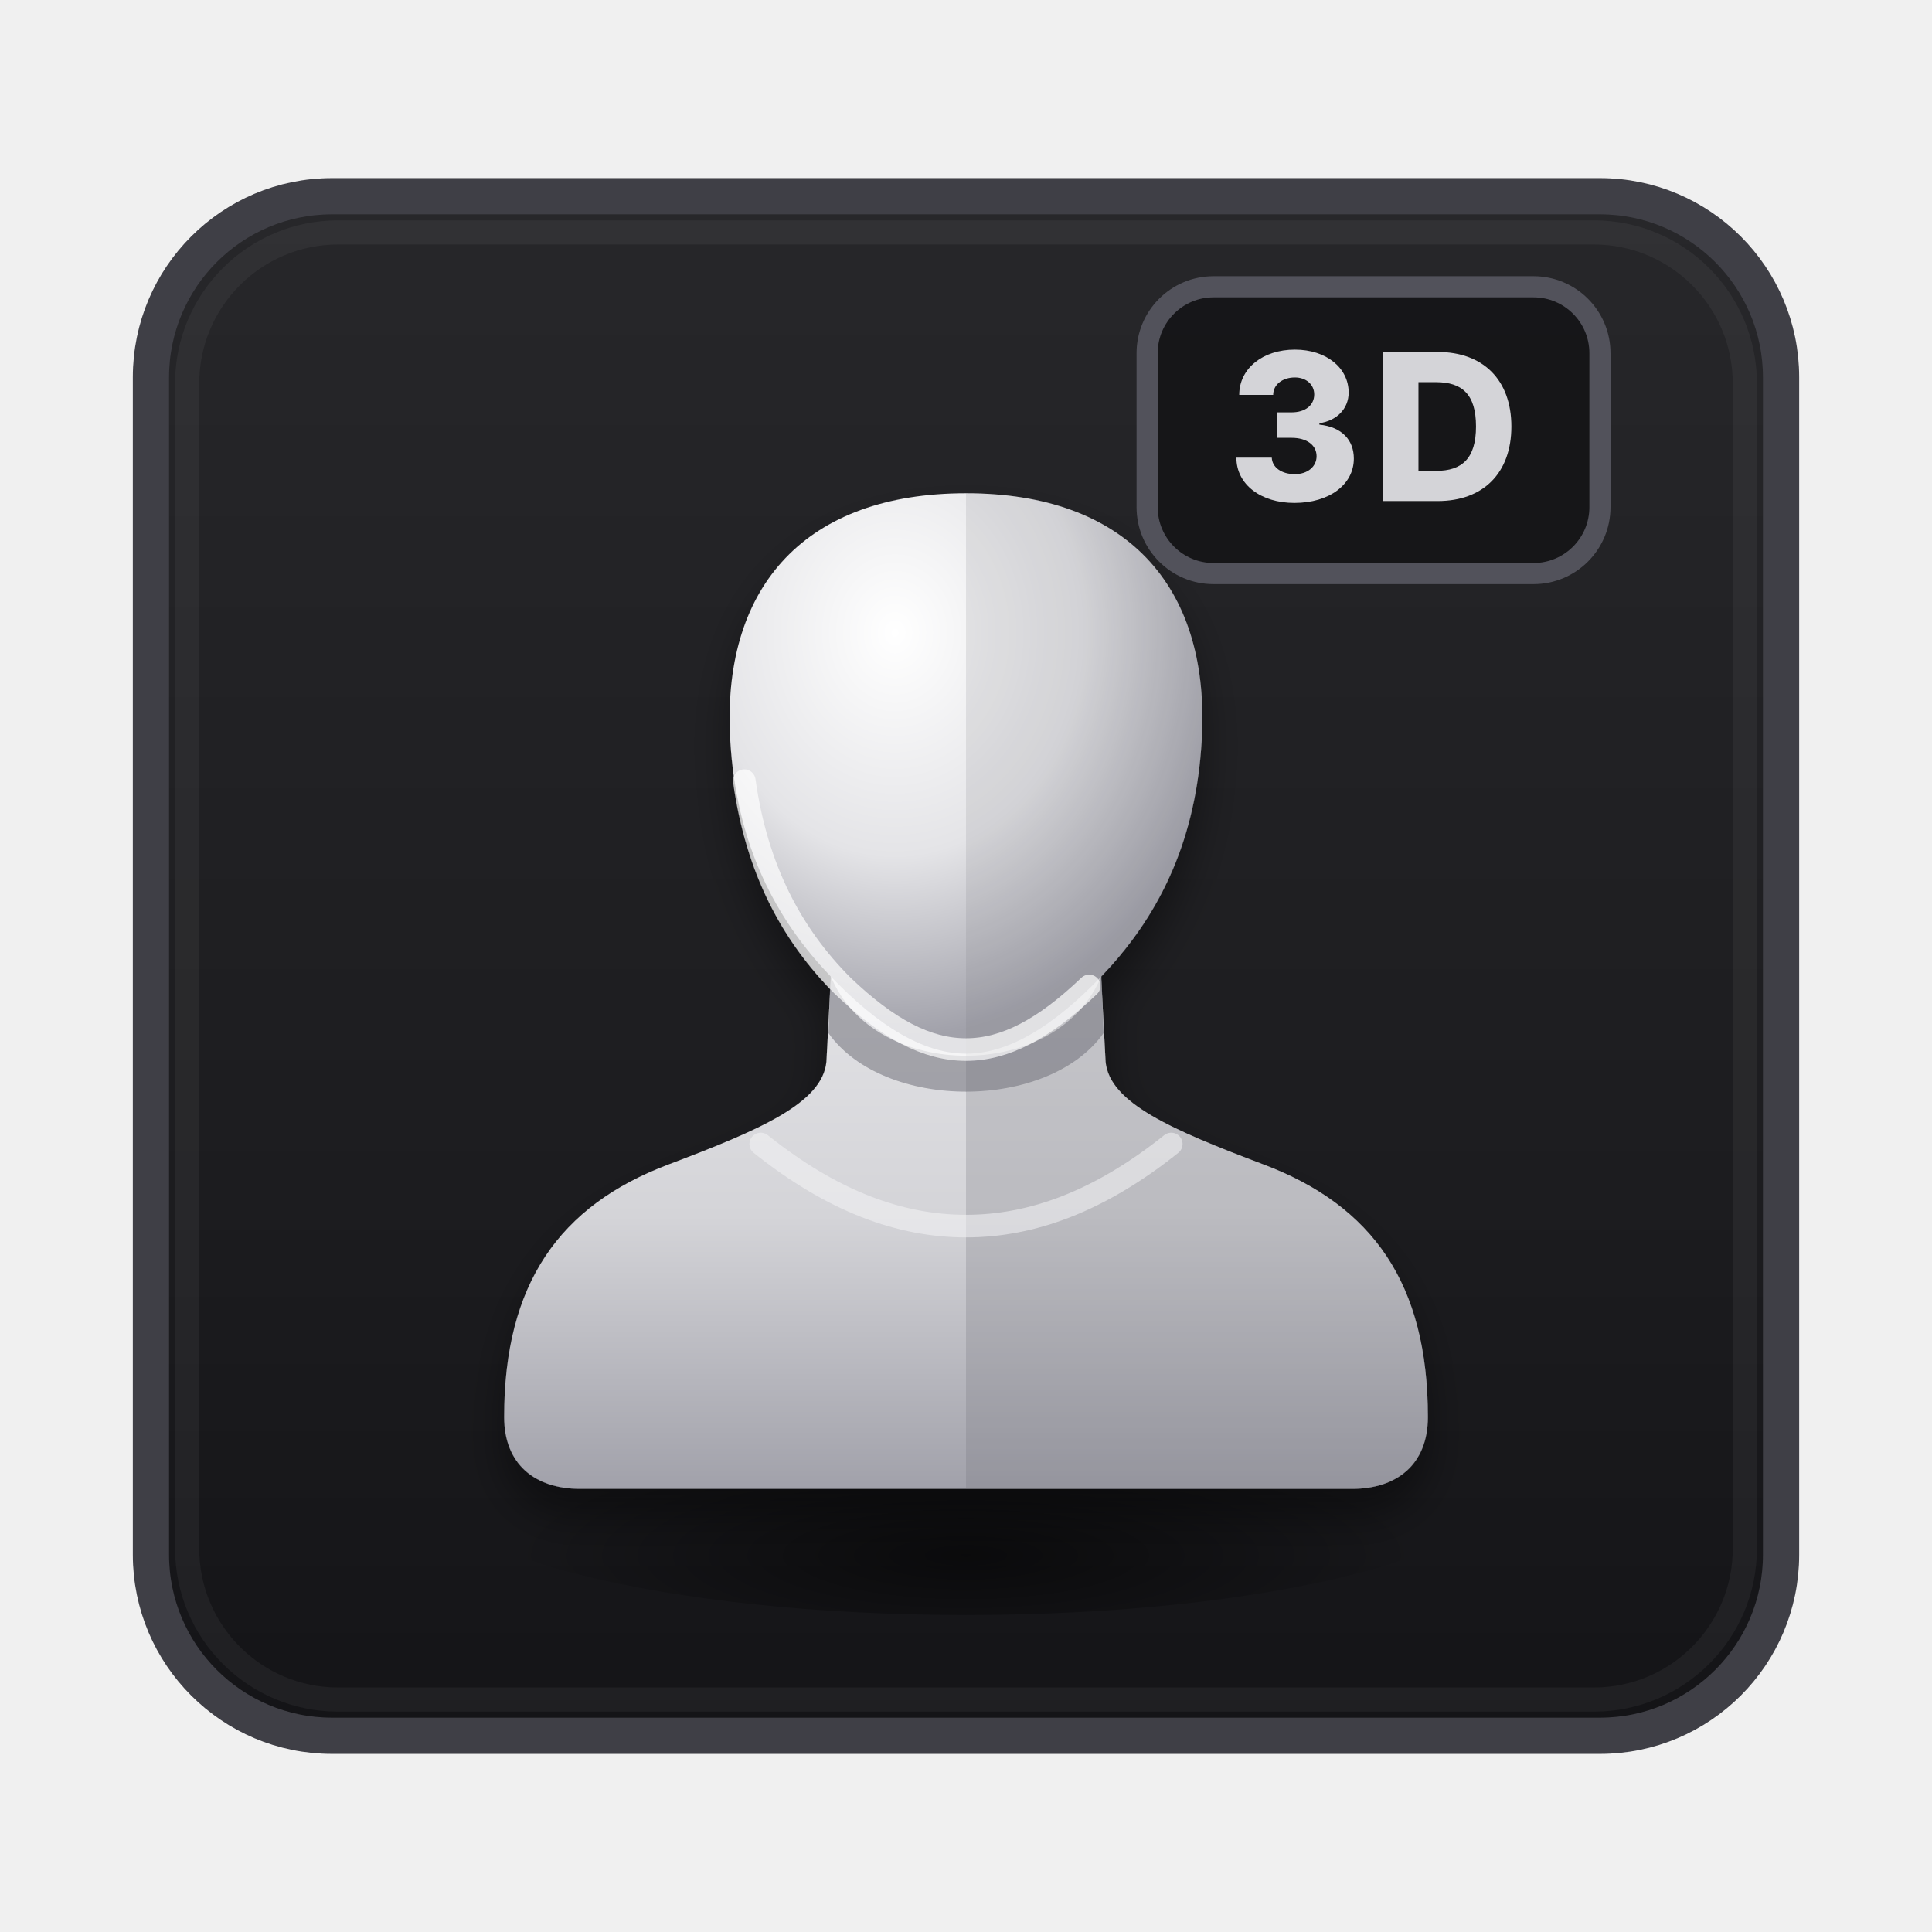
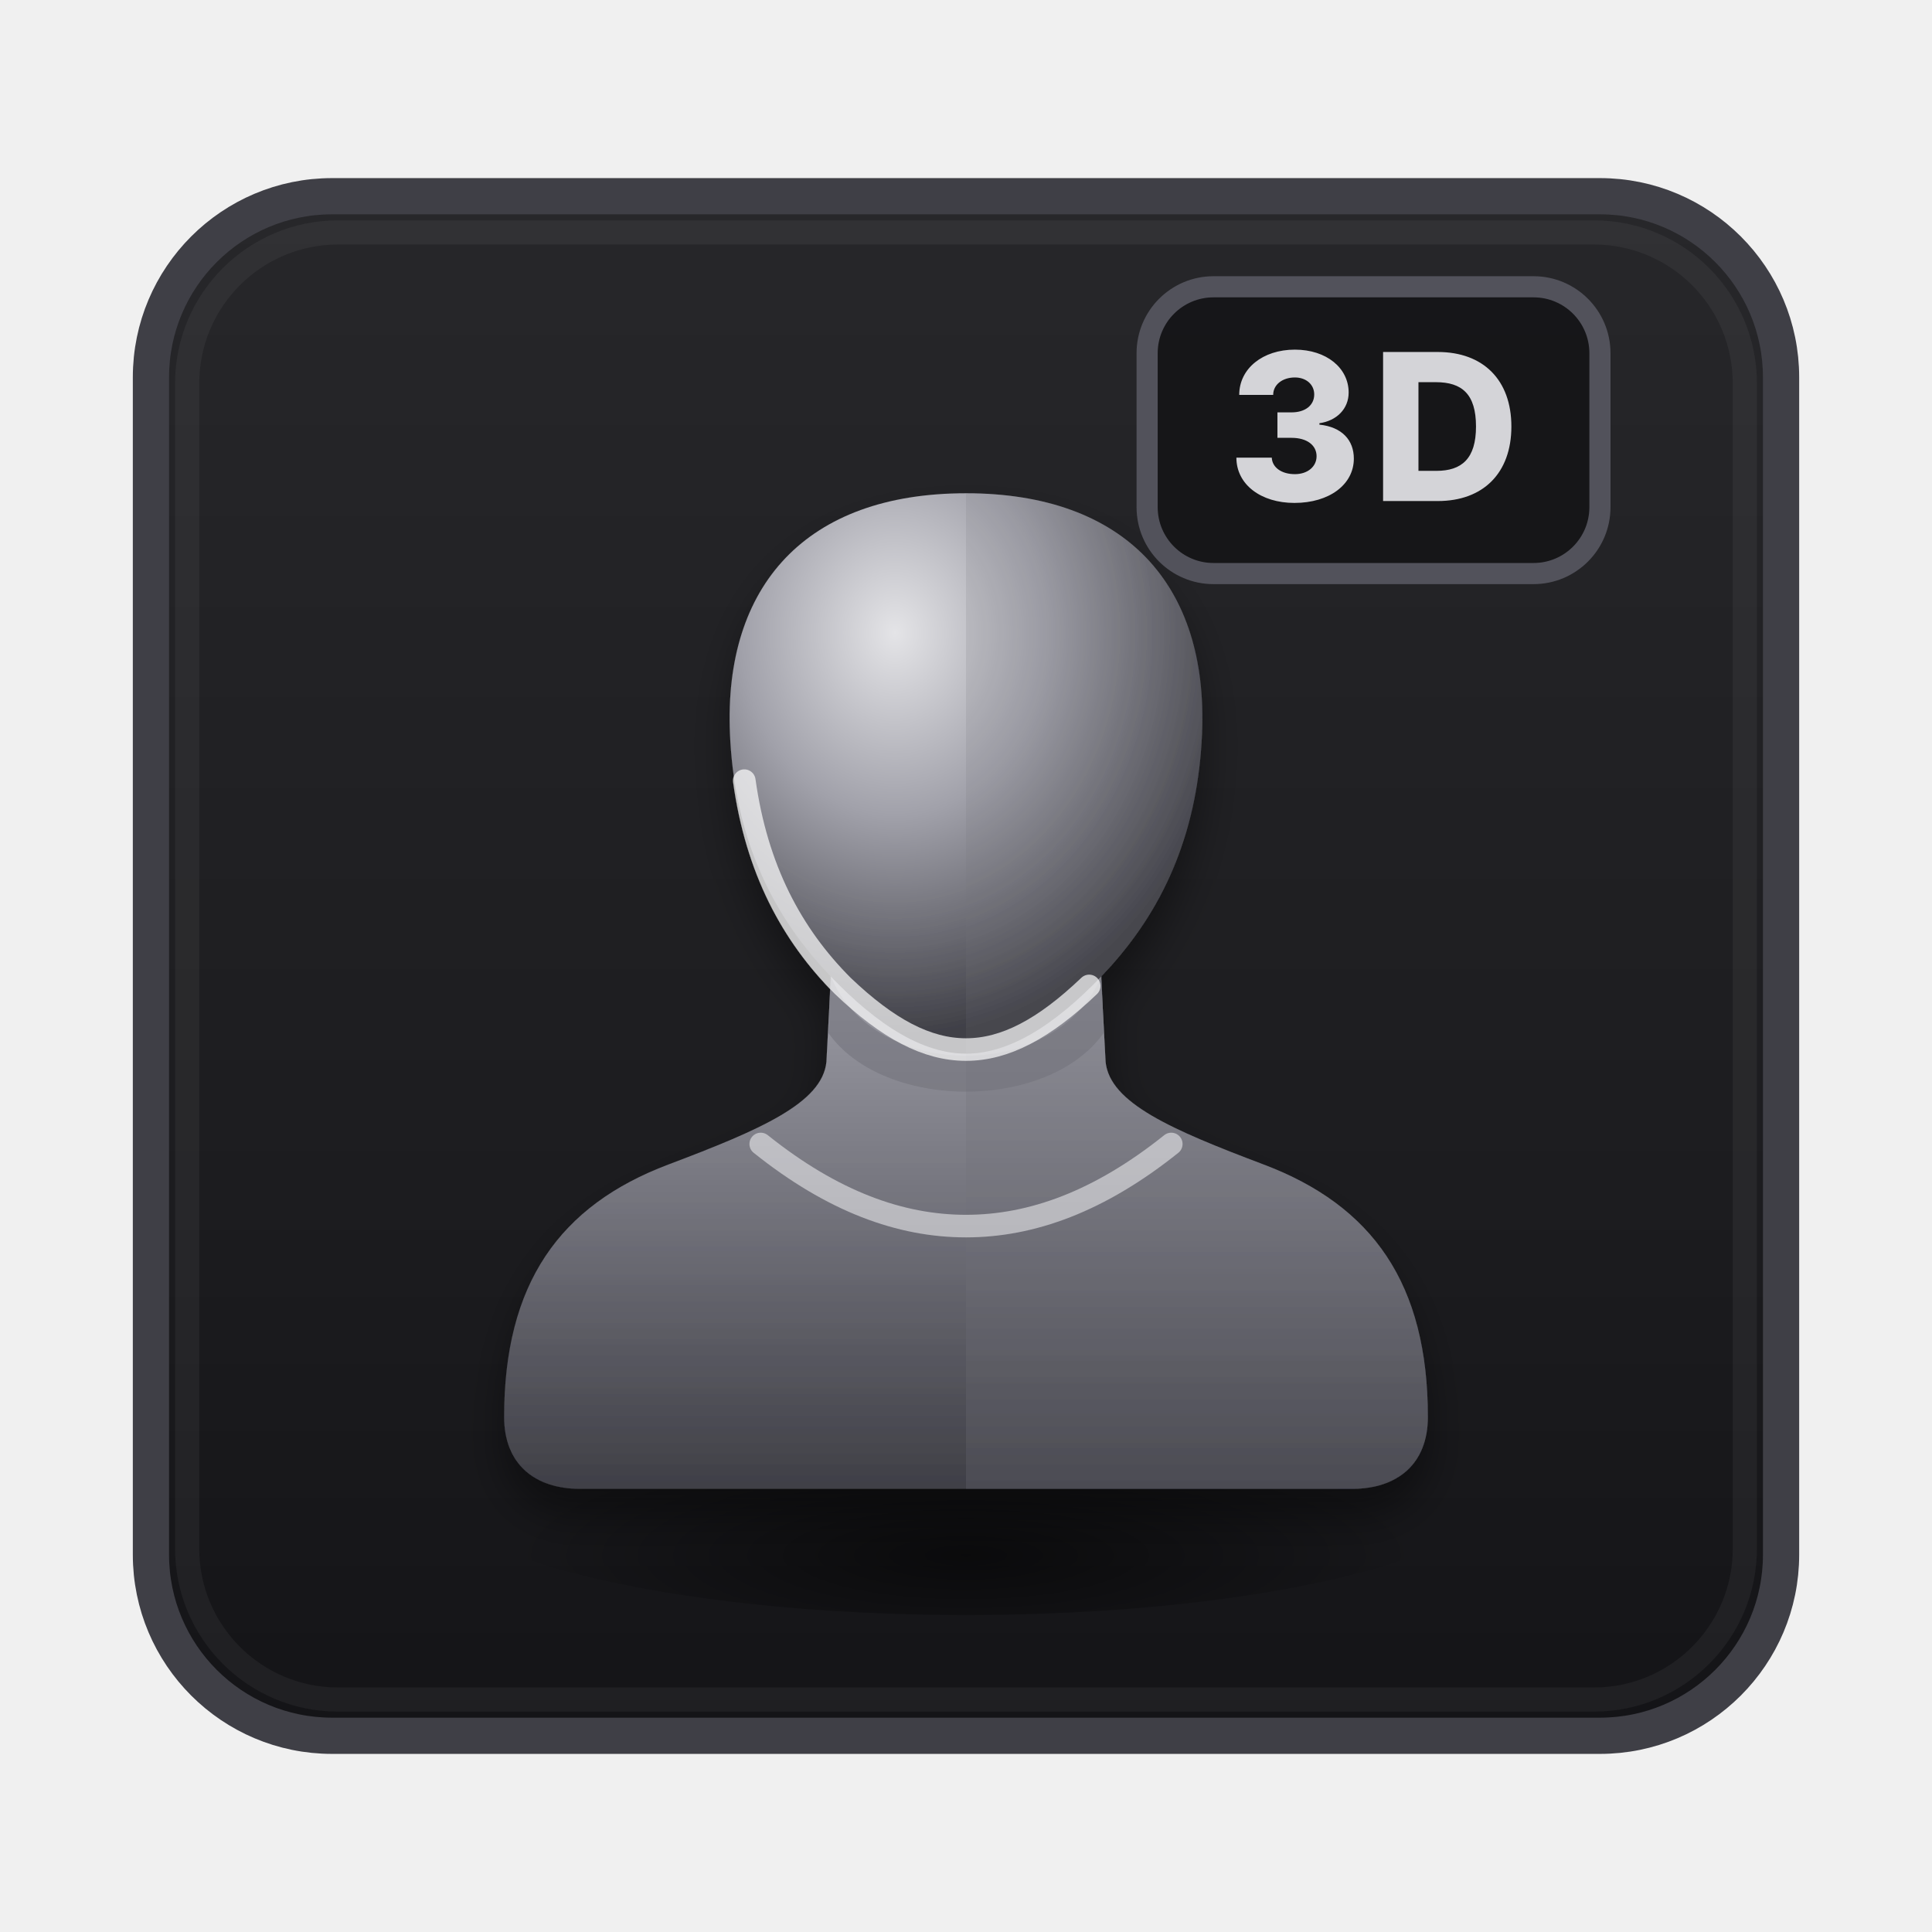
<svg xmlns="http://www.w3.org/2000/svg" viewBox="0 0 64 64" width="64" height="64">
  <defs>
    <linearGradient id="uv_bright" x1="0.15" y1="0" x2="0.85" y2="1">
-       <stop offset="0%" stop-color="#FFFFFF" />
-       <stop offset="55%" stop-color="#E4E4E7" />
-       <stop offset="100%" stop-color="#D4D4D8" />
+       <stop offset="0%" stop-color="#E4E4E7" />
+       <stop offset="50%" stop-color="#A1A1AA" />
+       <stop offset="100%" stop-color="#52525B" />
    </linearGradient>
    <linearGradient id="uv_mid" x1="0" y1="0" x2="0" y2="1">
-       <stop offset="0%" stop-color="#E4E4E7" />
-       <stop offset="50%" stop-color="#D4D4D8" />
-       <stop offset="100%" stop-color="#A1A1AA" />
+       <stop offset="0%" stop-color="#A1A1AA" />
+       <stop offset="50%" stop-color="#71717A" />
+       <stop offset="100%" stop-color="#3F3F46" />
    </linearGradient>
    <linearGradient id="uv_slate" x1="0" y1="0" x2="0" y2="1">
-       <stop offset="0%" stop-color="#D4D4D8" />
-       <stop offset="100%" stop-color="#71717A" />
+       <stop offset="0%" stop-color="#71717A" />
+       <stop offset="60%" stop-color="#52525B" />
+       <stop offset="100%" stop-color="#27272A" />
    </linearGradient>
    <linearGradient id="uv_dark" x1="0" y1="0" x2="0" y2="1">
-       <stop offset="0%" stop-color="#71717A" />
-       <stop offset="100%" stop-color="#3F3F46" />
+       <stop offset="0%" stop-color="#52525B" />
+       <stop offset="65%" stop-color="#3F3F46" />
+       <stop offset="100%" stop-color="#18181B" />
    </linearGradient>
    <radialGradient id="uv_head_lit" cx="35%" cy="25%" r="72%">
-       <stop offset="0%" stop-color="#FFFFFF" />
-       <stop offset="55%" stop-color="#E4E4E7" />
-       <stop offset="100%" stop-color="#A1A1AA" />
+       <stop offset="0%" stop-color="#E4E4E7" />
+       <stop offset="45%" stop-color="#A1A1AA" />
+       <stop offset="100%" stop-color="#3F3F46" />
    </radialGradient>
    <radialGradient id="uv_sphere" cx="35%" cy="30%" r="68%">
-       <stop offset="0%" stop-color="#FFFFFF" />
-       <stop offset="48%" stop-color="#D4D4D8" />
-       <stop offset="100%" stop-color="#71717A" />
+       <stop offset="0%" stop-color="#E4E4E7" />
+       <stop offset="40%" stop-color="#71717A" />
+       <stop offset="100%" stop-color="#27272A" />
    </radialGradient>
    <linearGradient id="card_bg" x1="0" y1="0" x2="0" y2="1">
      <stop offset="0%" stop-color="#27272A" />
      <stop offset="65%" stop-color="#1C1C1F" />
      <stop offset="100%" stop-color="#141417" />
    </linearGradient>
    <radialGradient id="card_floor" cx="50%" cy="78%" r="42%">
      <stop offset="0%" stop-color="#000000" stop-opacity="0.55" />
      <stop offset="100%" stop-color="#000000" stop-opacity="0" />
    </radialGradient>
    <filter id="soft_drop" x="-12%" y="-12%" width="124%" height="124%">
      <feDropShadow dx="0" dy="1.3" stdDeviation="1.0" flood-color="#000000" flood-opacity="0.40" />
    </filter>
  </defs>
  <rect x="5" y="6.5" width="54" height="51" rx="6" fill="url(#card_bg)" stroke="#3F3F46" stroke-width="1.2" />
  <rect x="6.2" y="7.7" width="51.6" height="48.6" rx="5" fill="none" stroke="#FFFFFF" stroke-opacity="0.05" stroke-width="0.8" />
  <ellipse cx="32" cy="49" rx="18" ry="4.5" fill="url(#card_floor)" />
  <g transform="translate(32, 33) scale(0.68) translate(-32, -32)" filter="url(#soft_drop)">
    <path d="M 25.5 29.5 L 25.2 35.2 C 25.0 37.2, 22.0 38.5, 17.5 40.2 C 12.2 42.2, 9.5 46.0, 9.5 52.5 C 9.5 54.8, 11.0 56.0, 13.2 56.0 L 50.8 56.0 C 53.0 56.0, 54.5 54.8, 54.5 52.5 C 54.5 46.0, 51.8 42.2, 46.5 40.2 C 42.0 38.5, 39.0 37.2, 38.8 35.2 L 38.5 29.5 Z" fill="url(#uv_mid)" />
    <path d="M 32 29.5 L 38.5 29.5 L 38.8 35.2 C 39.0 37.2, 42.0 38.5, 46.5 40.2 C 51.8 42.2, 54.5 46.0, 54.5 52.5 C 54.5 54.8, 53.0 56.0, 50.8 56.0 L 32 56.0 Z" fill="#71717A" fill-opacity="0.25" />
    <path d="M 25.4 31.0 C 27.5 36.2, 36.5 36.2, 38.6 31.0 L 38.7 33.8 C 36.0 37.6, 28.0 37.6, 25.3 33.8 Z" fill="#71717A" fill-opacity="0.55" />
    <path d="M 22.0 39.2 C 25.5 42.0, 28.8 43.2, 32 43.2 C 35.2 43.2, 38.5 42.0, 42.0 39.2" fill="none" stroke="#F4F4F5" stroke-width="1.1" stroke-opacity="0.55" stroke-linecap="round" />
    <path d="M 32 7.5 C 39.8 7.5, 43.8 12.0, 43.5 19.2 C 43.3 23.8, 41.8 27.5, 39.0 30.6 C 36.8 33.0, 34.4 34.8, 32 34.8 C 29.6 34.8, 27.2 33.0, 25.0 30.6 C 22.2 27.5, 20.7 23.8, 20.5 19.2 C 20.2 12.0, 24.2 7.5, 32 7.5 Z" fill="url(#uv_head_lit)" />
    <path d="M 32 7.5 C 39.8 7.5, 43.8 12.0, 43.5 19.2 C 43.3 23.8, 41.8 27.5, 39.0 30.6 C 36.8 33.0, 34.4 34.8, 32 34.8 Z" fill="#71717A" fill-opacity="0.16" />
    <path d="M 21.2 21.5 C 21.8 25.8, 23.5 29.0, 26.0 31.5 C 28.2 33.6, 30.1 34.6, 32 34.6 C 33.9 34.6, 35.8 33.6, 38.0 31.5" fill="none" stroke="#FFFFFF" stroke-width="1.1" stroke-opacity="0.7" stroke-linecap="round" />
  </g>
  <rect x="38" y="9.5" width="15" height="9.5" rx="2.2" fill="#141417" fill-opacity="0.86" stroke="#52525B" stroke-width="0.7" />
  <text x="45.5" y="16.6" font-family="Segoe UI, Inter, Arial, sans-serif" font-size="6.8" font-weight="800" fill="#D4D4D8" text-anchor="middle" letter-spacing="0.3">3D</text>
</svg>
